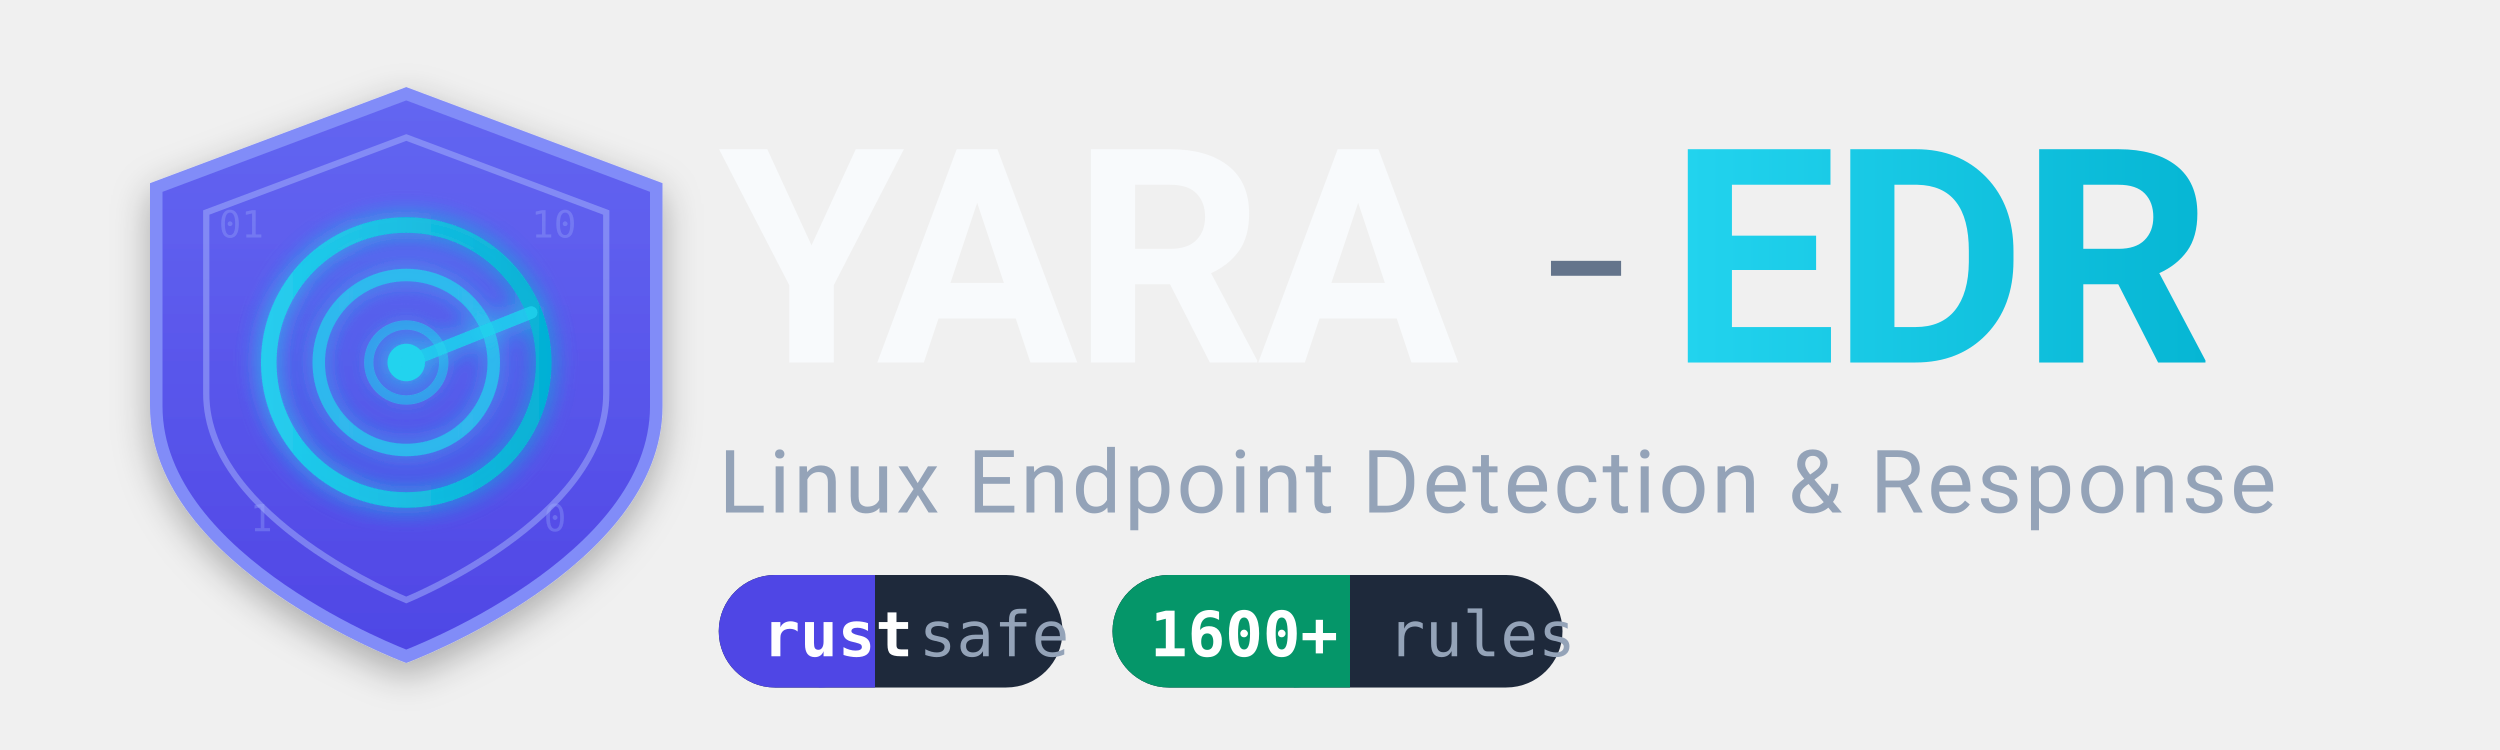
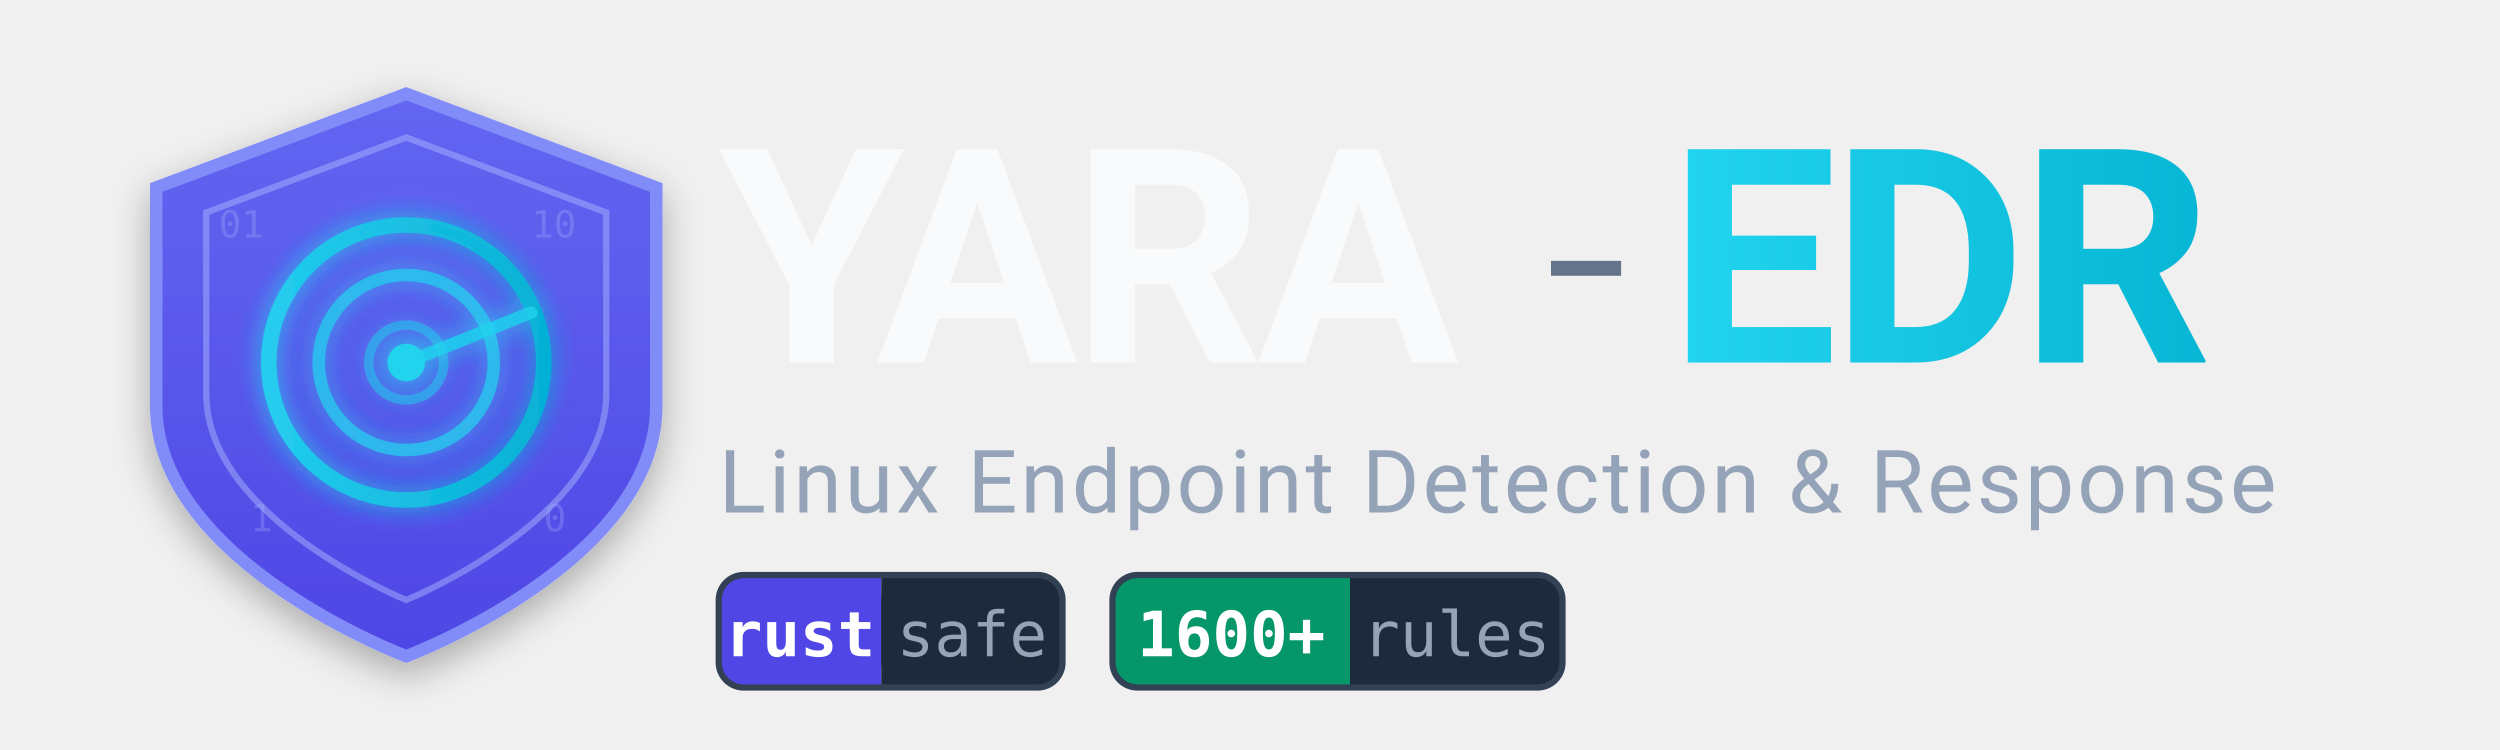
<svg xmlns="http://www.w3.org/2000/svg" viewBox="0 0 400 120">
  <defs>
    <linearGradient id="shieldGrad" x1="0%" y1="0%" x2="0%" y2="100%">
      <stop offset="0%" style="stop-color:#6366f1;stop-opacity:1" />
      <stop offset="100%" style="stop-color:#4f46e5;stop-opacity:1" />
    </linearGradient>
    <linearGradient id="accentGrad" x1="0%" y1="0%" x2="100%" y2="0%">
      <stop offset="0%" style="stop-color:#22d3ee;stop-opacity:1" />
      <stop offset="100%" style="stop-color:#06b6d4;stop-opacity:1" />
    </linearGradient>
    <filter id="glow" x="-20%" y="-20%" width="140%" height="140%">
      <feGaussianBlur stdDeviation="2" result="coloredBlur" />
      <feMerge>
        <feMergeNode in="coloredBlur" />
        <feMergeNode in="SourceGraphic" />
      </feMerge>
    </filter>
    <filter id="shadow" x="-10%" y="-10%" width="120%" height="130%">
      <feDropShadow dx="0" dy="2" stdDeviation="3" flood-color="#000" flood-opacity="0.3" />
    </filter>
  </defs>
  <g transform="translate(15, 10)" filter="url(#shadow)">
    <path d="M50 5 L90 20 L90 55 C90 80 50 95 50 95 C50 95 10 80 10 55 L10 20 Z" fill="url(#shieldGrad)" stroke="#818cf8" stroke-width="2" />
    <path d="M50 12 L82 24 L82 53 C82 73 50 86 50 86 C50 86 18 73 18 53 L18 24 Z" fill="none" stroke="#a5b4fc" stroke-width="1" opacity="0.5" />
    <g transform="translate(50, 48)" filter="url(#glow)">
      <circle cx="0" cy="0" r="22" fill="none" stroke="url(#accentGrad)" stroke-width="2.5" opacity="0.9" />
      <circle cx="0" cy="0" r="14" fill="none" stroke="#22d3ee" stroke-width="2" opacity="0.7" />
      <circle cx="0" cy="0" r="6" fill="none" stroke="#22d3ee" stroke-width="1.5" opacity="0.5" />
      <circle cx="0" cy="0" r="3" fill="#22d3ee" />
      <line x1="0" y1="0" x2="20" y2="-8" stroke="#22d3ee" stroke-width="2" stroke-linecap="round" opacity="0.8" />
    </g>
    <g fill="#a5b4fc" opacity="0.3" font-family="monospace" font-size="6">
      <text x="20" y="28">01</text>
      <text x="70" y="28">10</text>
      <text x="25" y="75">1</text>
      <text x="72" y="75">0</text>
    </g>
  </g>
  <g transform="translate(115, 0)">
    <text x="0" y="58" font-family="'Segoe UI', 'Roboto', 'Helvetica Neue', Arial, sans-serif" font-size="48" font-weight="700" fill="#f8fafc" letter-spacing="-1">
      YARA
    </text>
    <text x="132" y="58" font-family="'Segoe UI', 'Roboto', 'Helvetica Neue', Arial, sans-serif" font-size="48" font-weight="300" fill="#64748b">
      -
    </text>
    <text x="152" y="58" font-family="'Segoe UI', 'Roboto', 'Helvetica Neue', Arial, sans-serif" font-size="48" font-weight="700" fill="url(#accentGrad)" letter-spacing="-1">
      EDR
    </text>
  </g>
  <text x="115" y="82" font-family="'Segoe UI', 'Roboto', 'Helvetica Neue', Arial, sans-serif" font-size="14" fill="#94a3b8" letter-spacing="0.5">
    Linux Endpoint Detection &amp; Response
  </text>
  <g transform="translate(115, 92)">
-     <rect x="0" y="0" width="55" height="18" rx="9" fill="#1e293b" />
-     <rect x="0" y="0" width="25" height="18" rx="9" fill="#4f46e5" />
-     <path d="M25 0 L25 18 L16 18 L16 0 Z" fill="#4f46e5" />
-     <text x="7" y="13" font-family="monospace" font-size="10" fill="#fff" font-weight="600">rust</text>
-     <text x="32" y="13" font-family="monospace" font-size="10" fill="#94a3b8">safe</text>
-   </g>
-   <g transform="translate(178, 92)">
-     <rect x="0" y="0" width="72" height="18" rx="9" fill="#1e293b" />
-     <rect x="0" y="0" width="38" height="18" rx="9" fill="#059669" />
-     <path d="M38 0 L38 18 L29 18 L29 0 Z" fill="#059669" />
-     <text x="6" y="13" font-family="monospace" font-size="10" fill="#fff" font-weight="600">1600+</text>
-     <text x="44" y="13" font-family="monospace" font-size="10" fill="#94a3b8">rules</text>
+     <g>
+       <rect x="0" y="0" width="26" height="18" rx="4" ry="4" fill="#4f46e5" />
+       <rect x="22" y="0" width="4" height="18" fill="#4f46e5" />
+       <rect x="26" y="0" width="29" height="18" rx="4" ry="4" fill="#1e293b" />
+       <rect x="26" y="0" width="4" height="18" fill="#1e293b" />
+       <rect x="0" y="0" width="55" height="18" rx="4" ry="4" fill="none" stroke="#334155" stroke-width="1" />
+       <text x="13" y="13" font-family="monospace" font-size="10" fill="#fff" font-weight="600" text-anchor="middle">rust</text>
+       <text x="40.5" y="13" font-family="monospace" font-size="10" fill="#94a3b8" text-anchor="middle">safe</text>
+     </g>
+     <g transform="translate(63, 0)">
+       <rect x="0" y="0" width="38" height="18" rx="4" ry="4" fill="#059669" />
+       <rect x="34" y="0" width="4" height="18" fill="#059669" />
+       <rect x="38" y="0" width="34" height="18" rx="4" ry="4" fill="#1e293b" />
+       <rect x="38" y="0" width="4" height="18" fill="#1e293b" />
+       <rect x="0" y="0" width="72" height="18" rx="4" ry="4" fill="none" stroke="#334155" stroke-width="1" />
+       <text x="19" y="13" font-family="monospace" font-size="10" fill="#fff" font-weight="600" text-anchor="middle">1600+</text>
+       <text x="55" y="13" font-family="monospace" font-size="10" fill="#94a3b8" text-anchor="middle">rules</text>
+     </g>
  </g>
</svg>
